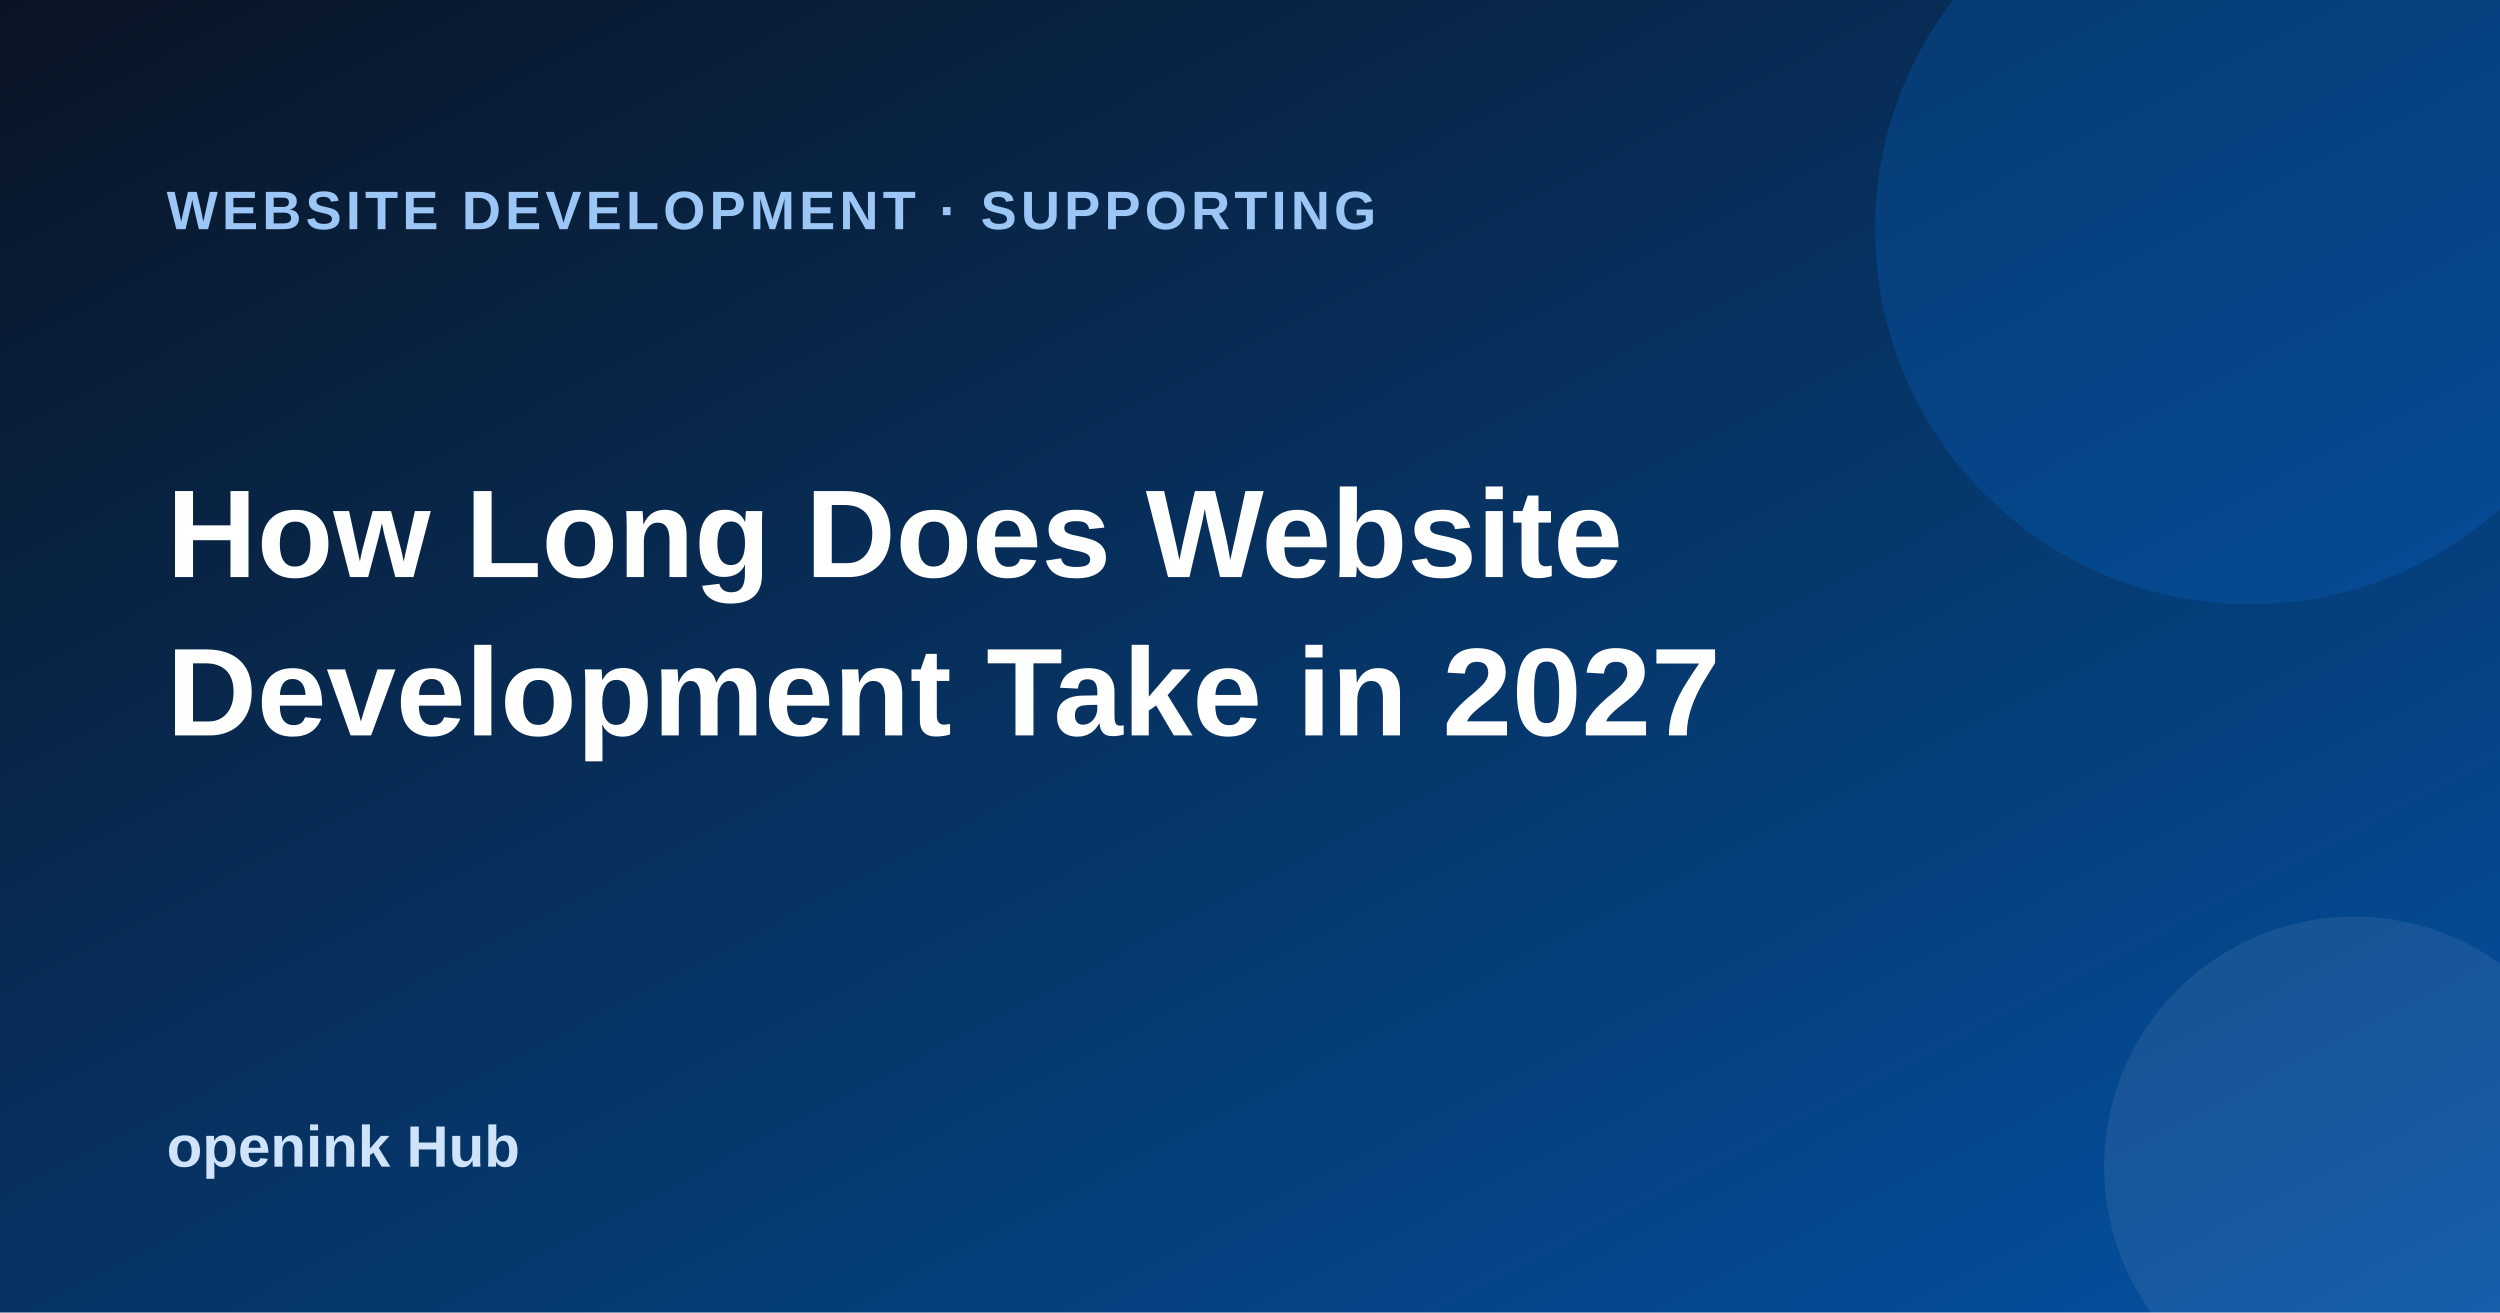
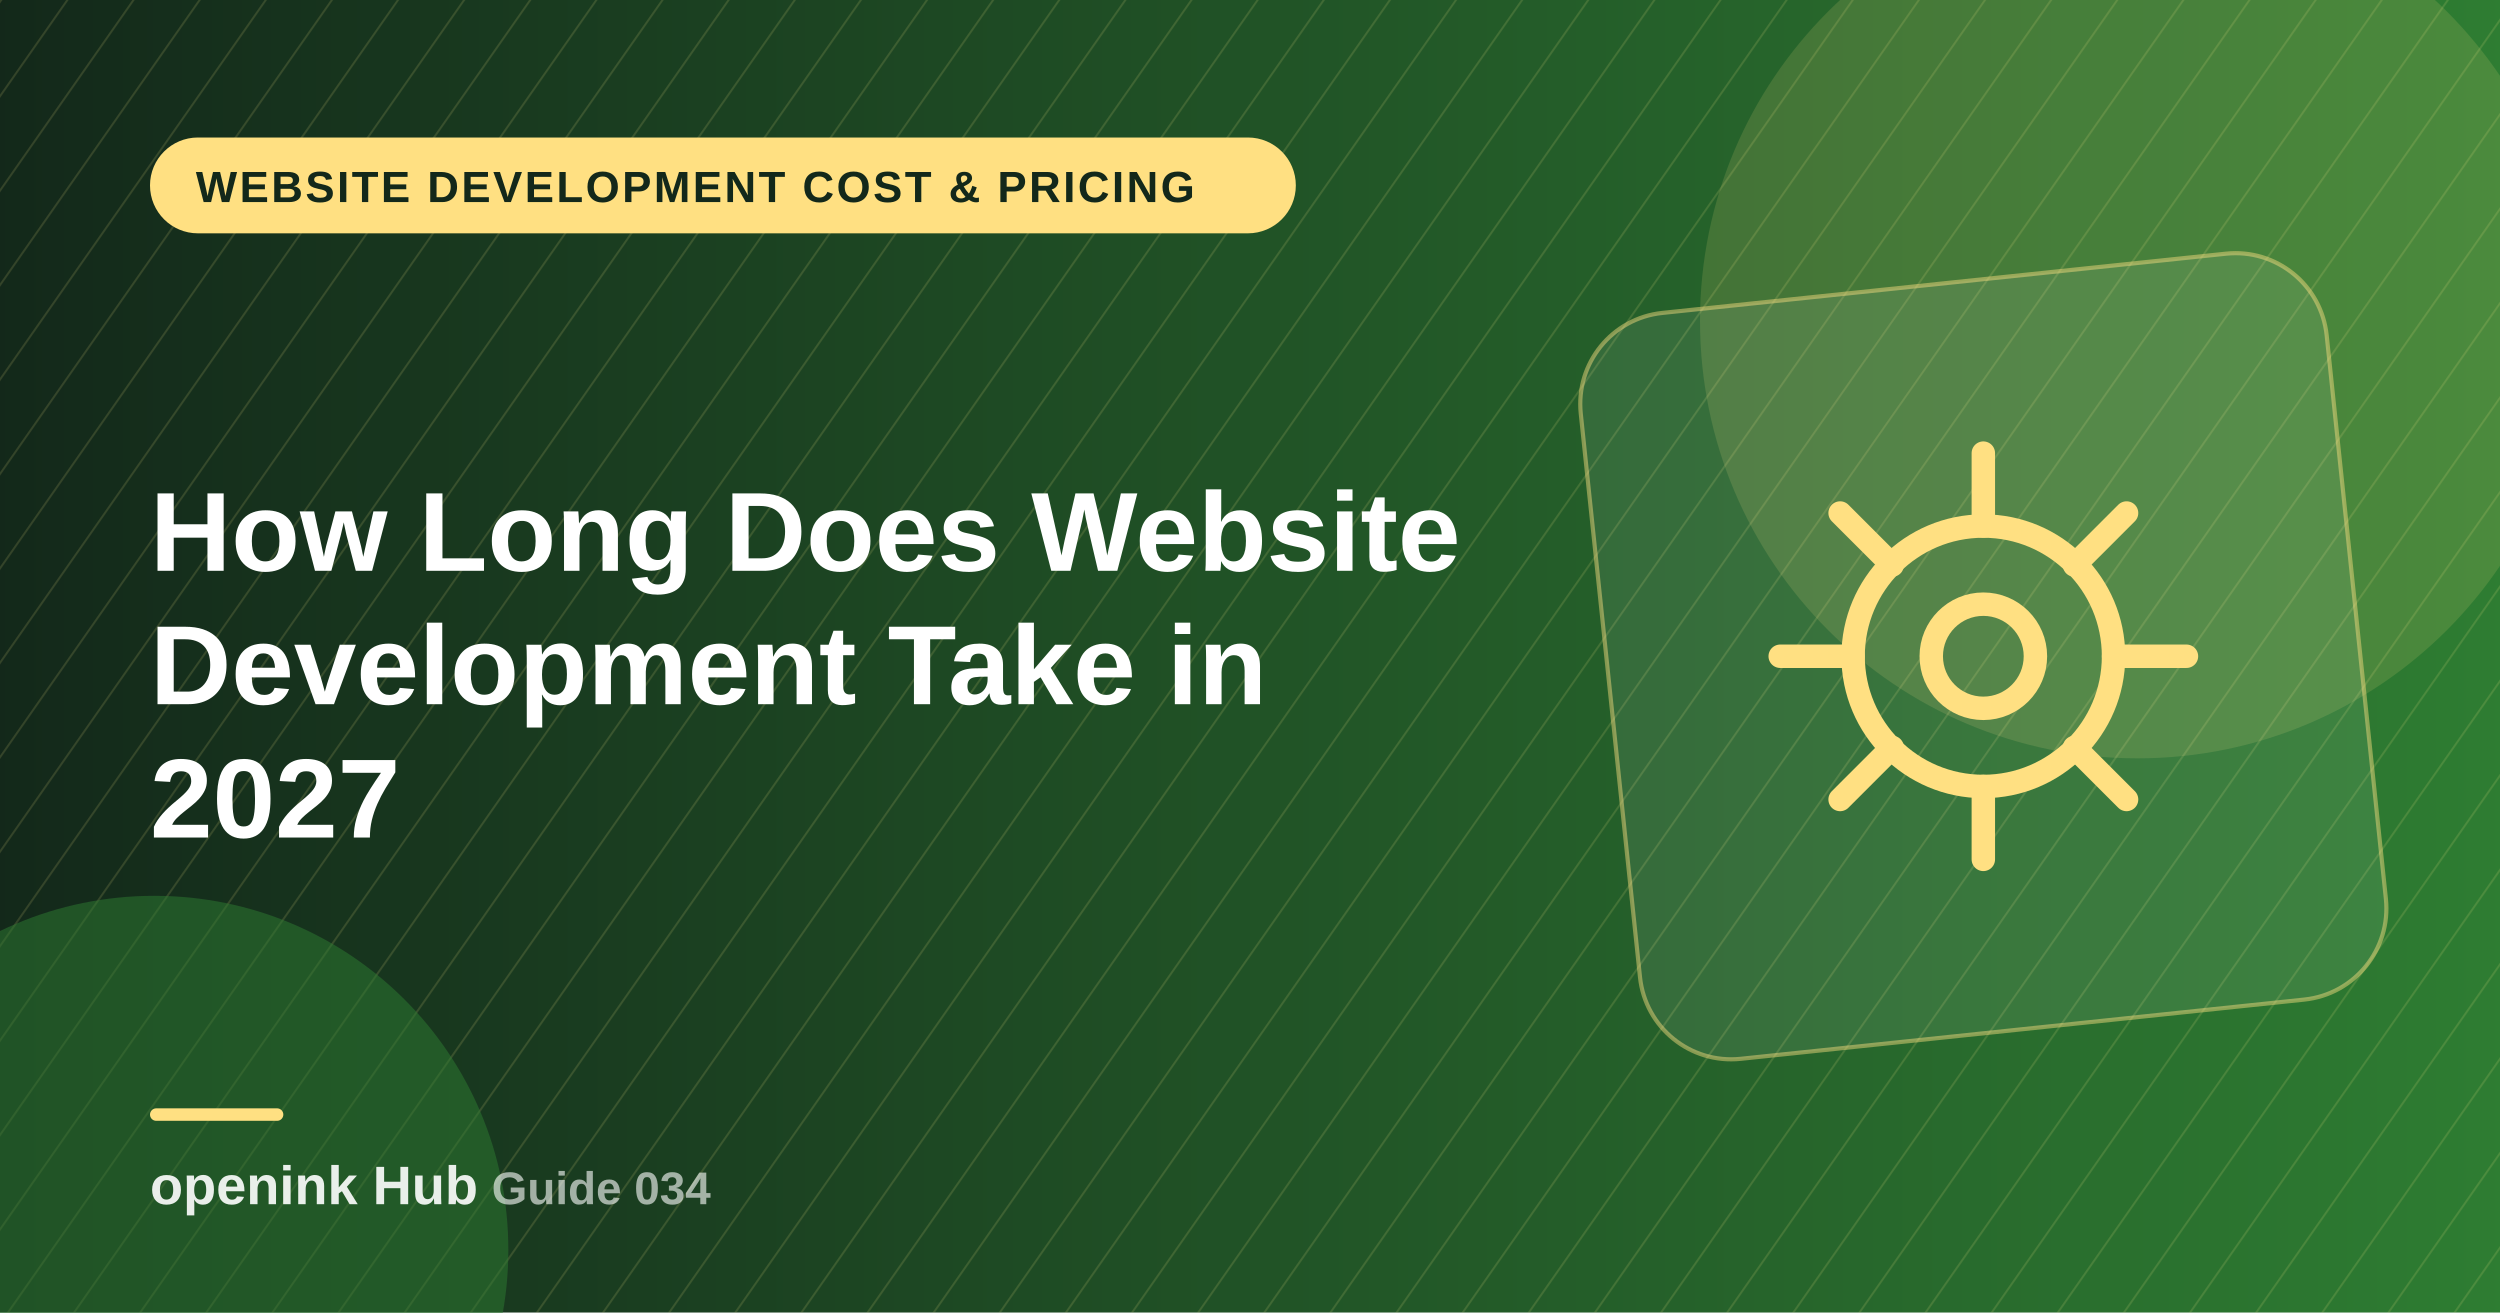
<svg xmlns="http://www.w3.org/2000/svg" width="1200" height="630" viewBox="0 0 1200 630" role="img" aria-label="How Long Does Website Development Take in 2027">
  <defs>
-     <linearGradient id="g" x1="0" y1="0" x2="1" y2="1">
-       <stop offset="0" stop-color="#0a1424" />
-       <stop offset="1" stop-color="#0352a3" />
+     <linearGradient id="g" x1="0" y1="0" x2="1" y2="0">
+       <stop offset="0" stop-color="#13281a" />
+       <stop offset="1" stop-color="#2e7d32" />
    </linearGradient>
+     <pattern id="p" width="26" height="26" patternUnits="userSpaceOnUse" patternTransform="rotate(35)">
+       <path d="M0 0v26" stroke="#ffe082" stroke-width="2" />
+     </pattern>
+     <style>.ic{fill:none;stroke:#ffe082;stroke-width:9;stroke-linecap:round;stroke-linejoin:round}.ic .f{fill:#ffe082;stroke:none}</style>
  </defs>
  <rect width="1200" height="630" fill="url(#g)" />
-   <circle cx="1080" cy="110" r="180" fill="#046bd2" opacity=".25" />
-   <circle cx="1130" cy="560" r="120" fill="#eef5fd" opacity=".08" />
-   <text x="80" y="110" fill="#9cc6f5" font-family="Segoe UI,Arial,sans-serif" font-size="26" font-weight="600" letter-spacing="2">WEBSITE DEVELOPMENT · SUPPORTING</text>
-   <text x="80" y="277" fill="#fff" font-family="Segoe UI,Arial,sans-serif" font-size="60" font-weight="700">How Long Does Website</text>
-   <text x="80" y="353" fill="#fff" font-family="Segoe UI,Arial,sans-serif" font-size="60" font-weight="700">Development Take in 2027</text>
-   <text x="80" y="560" fill="#cfe3fa" font-family="Segoe UI,Arial,sans-serif" font-size="28" font-weight="600">openink Hub</text>
+   <rect width="1200" height="630" fill="url(#p)" opacity=".14" />
+   <circle cx="1026" cy="154" r="210" fill="#ffe082" opacity=".14" />
+   <circle cx="74" cy="600" r="170" fill="#2e7d32" opacity=".5" />
+   <rect x="772" y="135" width="360" height="360" rx="44" fill="#fff" fill-opacity=".08" stroke="#ffe082" stroke-opacity=".45" stroke-width="2" transform="rotate(-6 952 315)" />
+   <g class="ic" transform="translate(827 190) scale(1.25)">
+     <circle cx="100" cy="100" r="50" />
+     <circle cx="100" cy="100" r="20" />
+     <path d="M100 22v28M100 150v28M22 100h28M150 100h28M45 45l20 20M135 135l20 20M155 45l-20 20M65 135l-20 20" />
+   </g>
+   <rect x="72" y="66" width="550" height="46" rx="23" fill="#ffe082" />
+   <text x="94" y="97" fill="#13281a" font-family="Segoe UI,Arial,sans-serif" font-size="21" font-weight="700" letter-spacing="1.2">WEBSITE DEVELOPMENT COST &amp; PRICING</text>
+   <text x="72" y="274" fill="#fff" font-family="Segoe UI,Arial,sans-serif" font-size="54" font-weight="800">How Long Does Website</text>
+   <text x="72" y="338" fill="#fff" font-family="Segoe UI,Arial,sans-serif" font-size="54" font-weight="800">Development Take in</text>
+   <text x="72" y="402" fill="#fff" font-family="Segoe UI,Arial,sans-serif" font-size="54" font-weight="800">2027</text>
+   <rect x="72" y="532" width="64" height="6" rx="3" fill="#ffe082" />
+   <text x="72" y="578" fill="#fff" fill-opacity=".9" font-family="Segoe UI,Arial,sans-serif" font-size="26" font-weight="700">openink Hub</text>
+   <text x="236" y="578" fill="#fff" fill-opacity=".6" font-family="Segoe UI,Arial,sans-serif" font-size="22" font-weight="600">Guide 034</text>
</svg>
